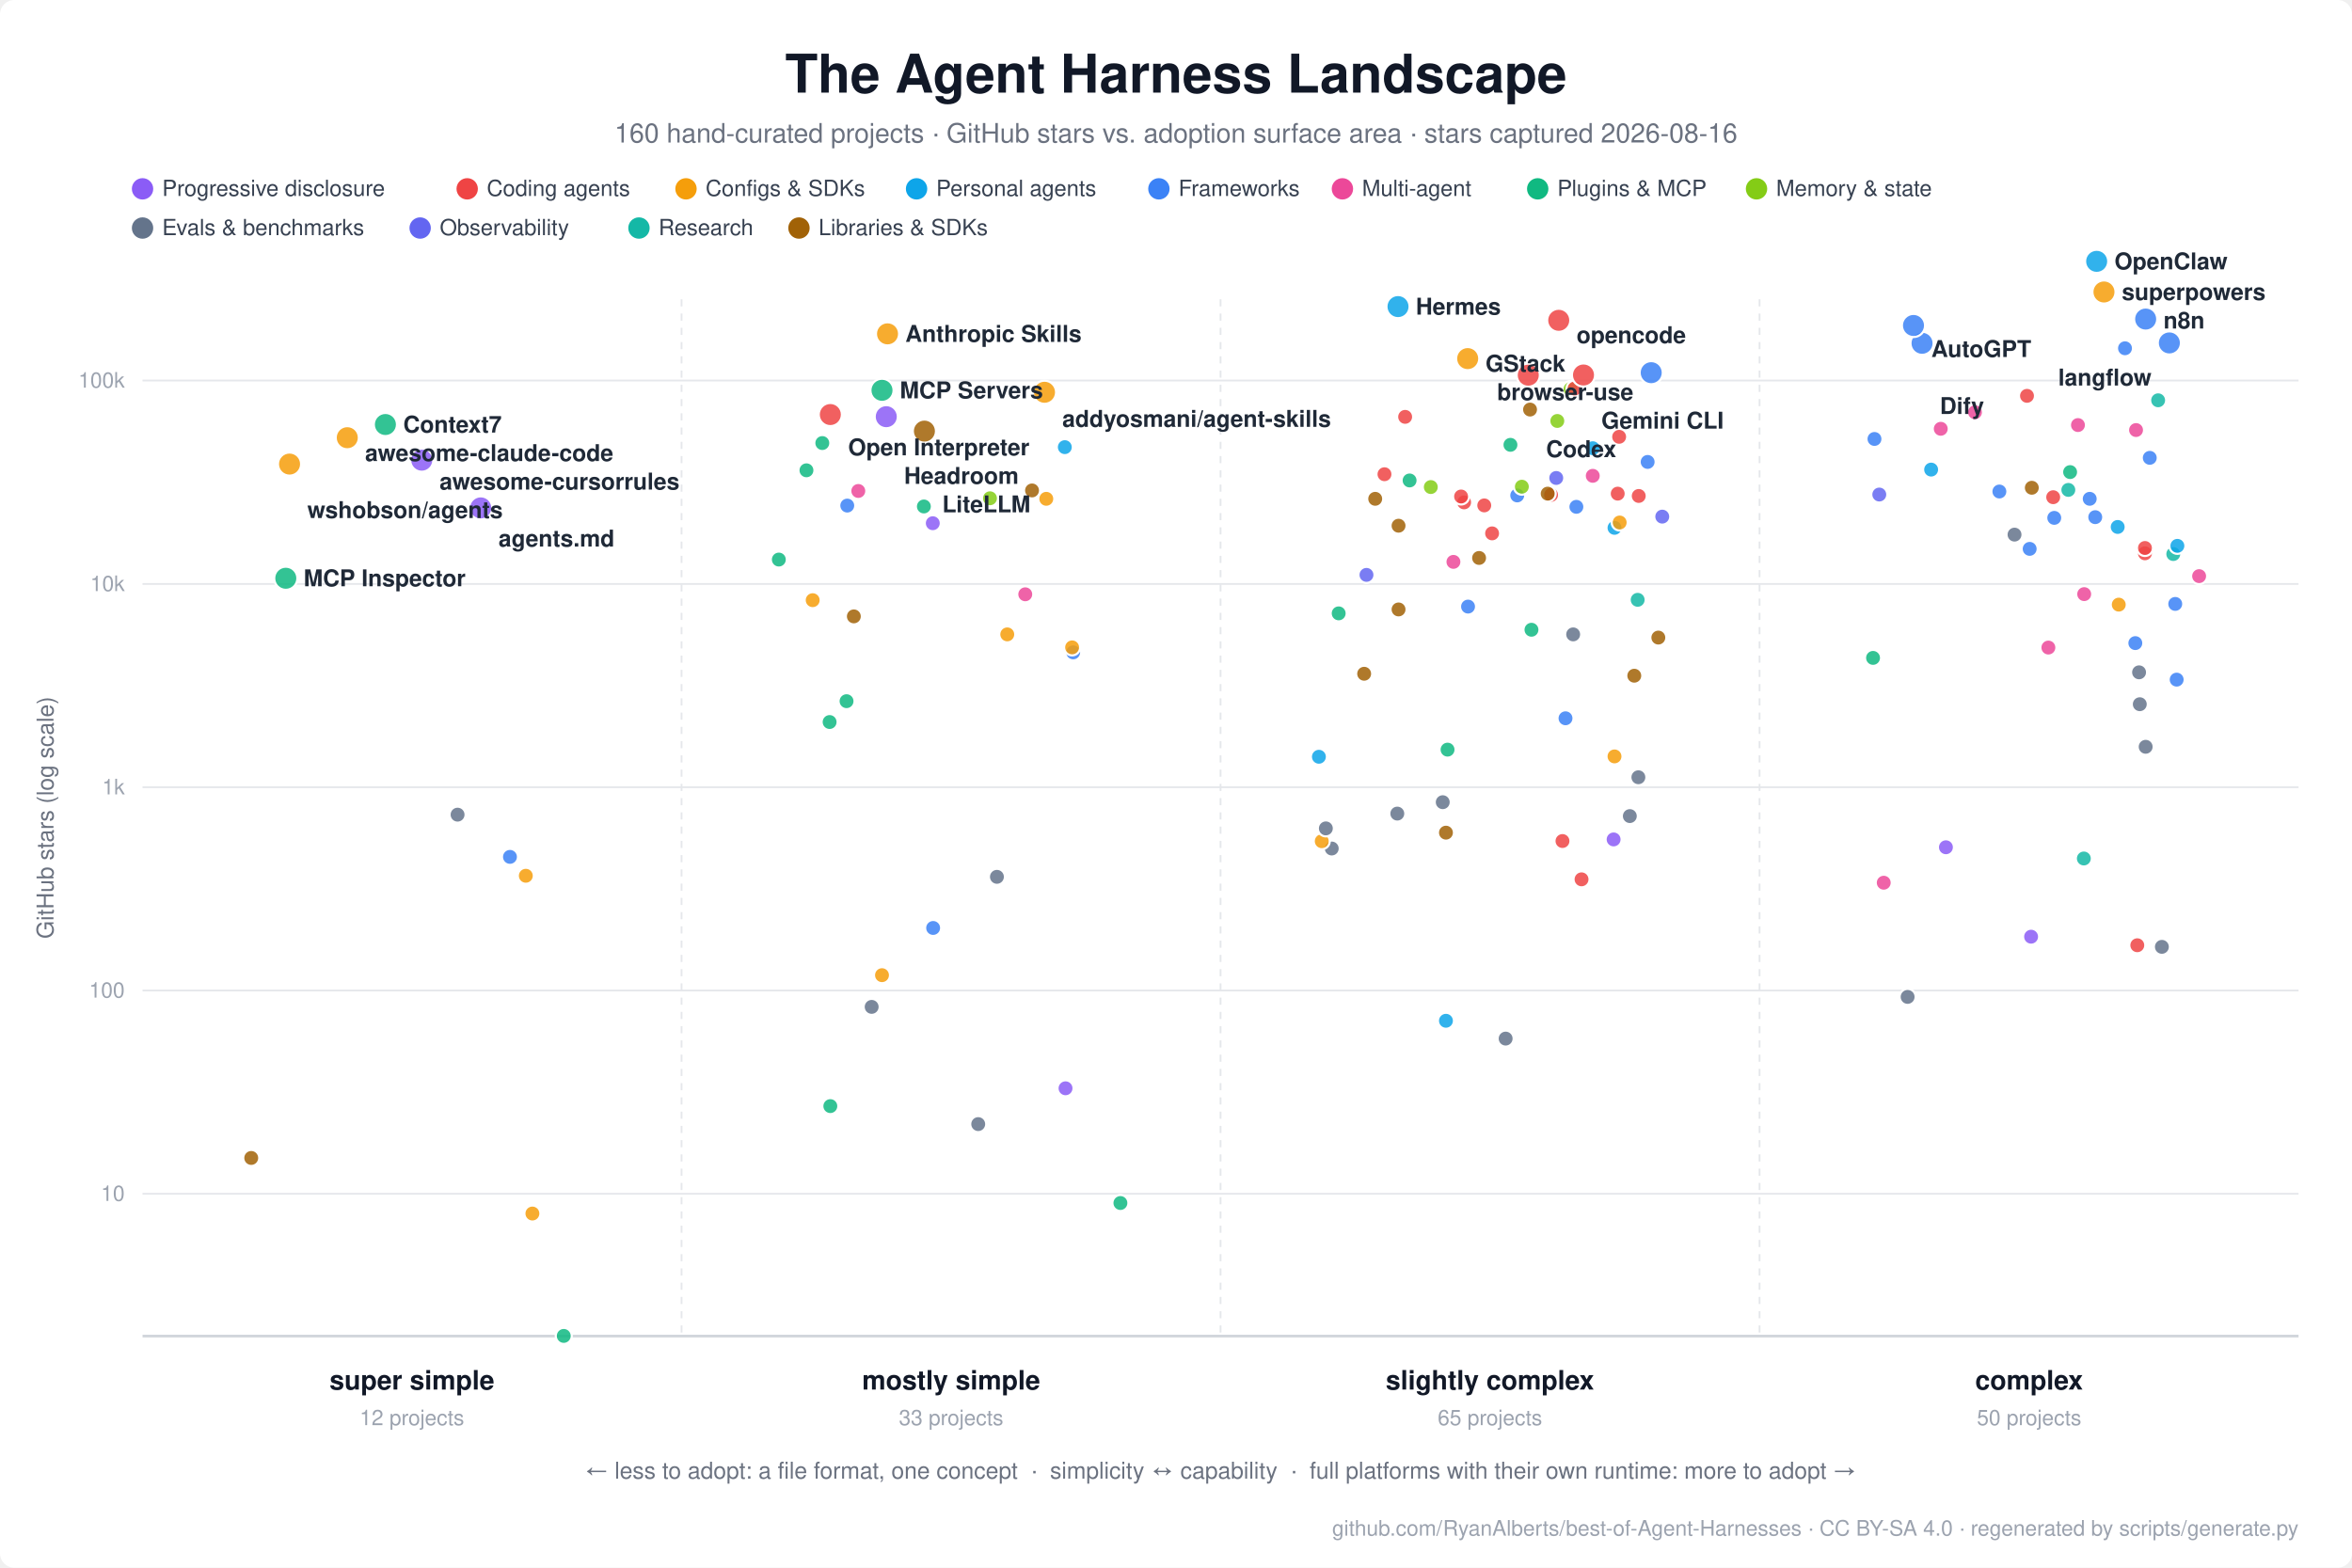
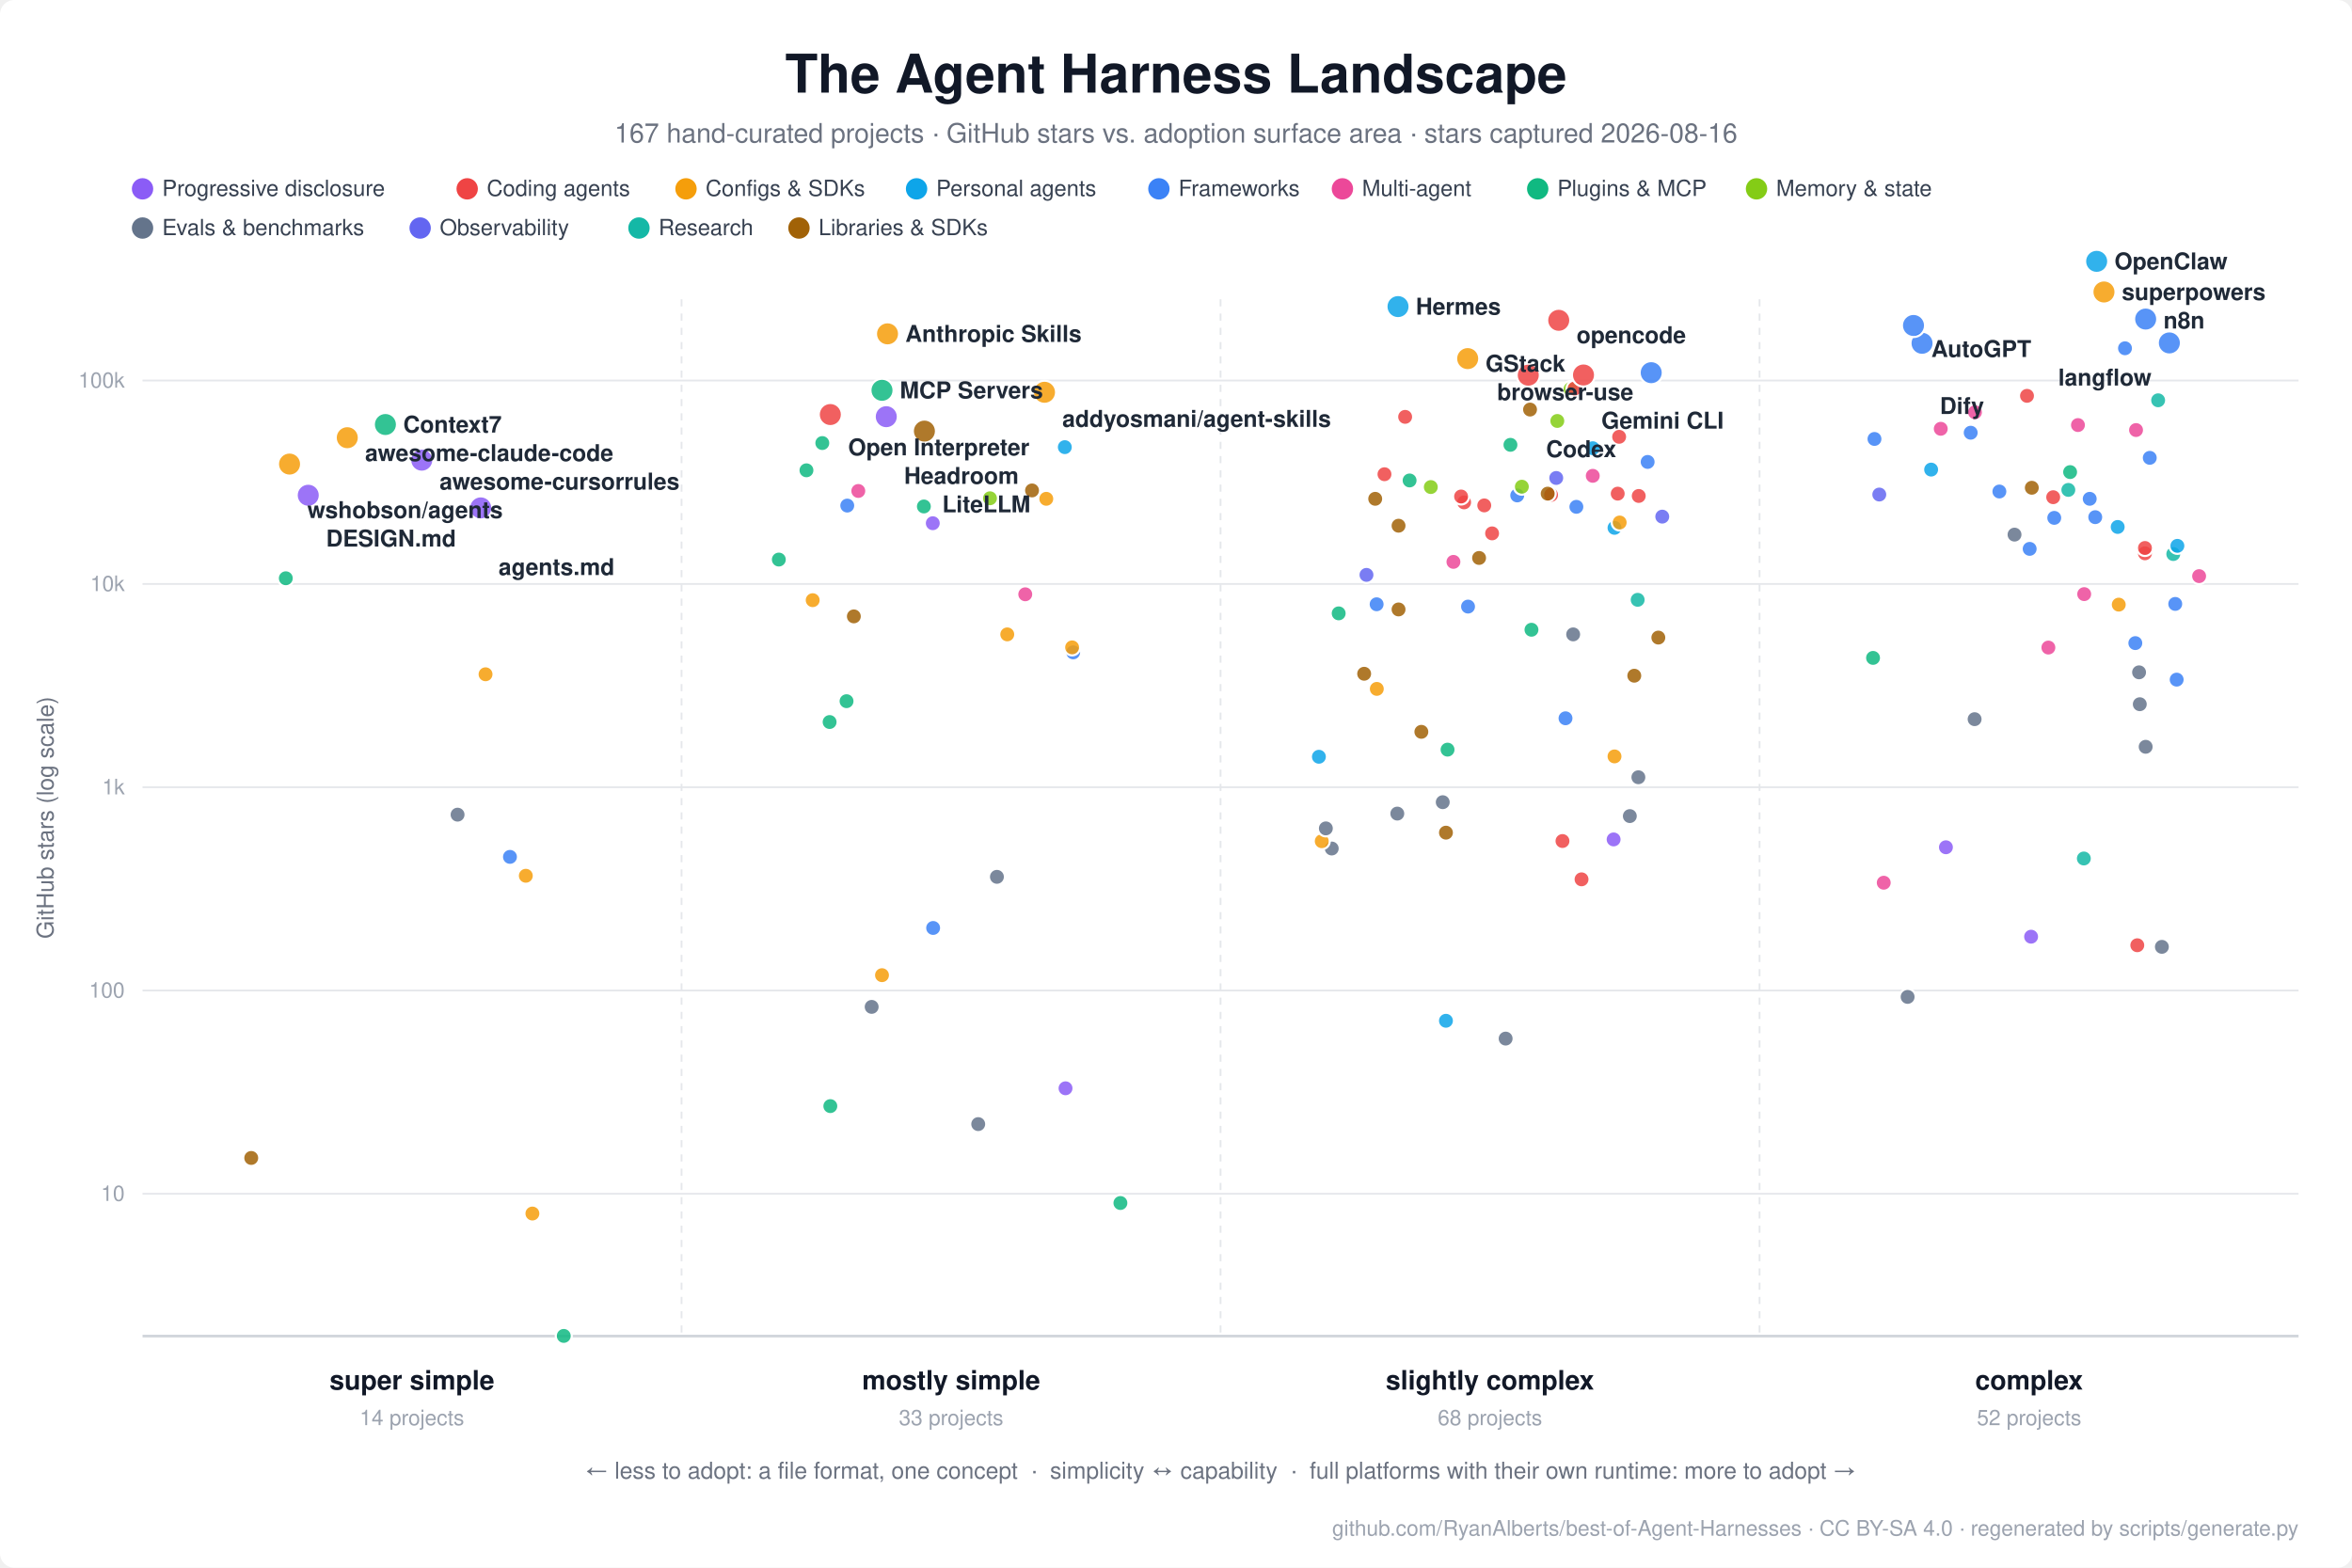
<svg xmlns="http://www.w3.org/2000/svg" viewBox="0 0 1320 880" font-family="-apple-system, 'Segoe UI', Helvetica, Arial, sans-serif">
  <rect width="1320" height="880" fill="#ffffff" rx="8" />
  <text x="660.0" y="52" text-anchor="middle" font-size="30" font-weight="700" fill="#111827">The Agent Harness Landscape</text>
-   <text x="660.0" y="80" text-anchor="middle" font-size="15" fill="#6b7280">160 hand-curated projects · GitHub stars vs. adoption surface area · stars captured 2026-08-16</text>
+   <text x="660.0" y="80" text-anchor="middle" font-size="15" fill="#6b7280">167 hand-curated projects · GitHub stars vs. adoption surface area · stars captured 2026-08-16</text>
  <circle cx="80" cy="106" r="6" fill="#8b5cf6" />
  <text x="91" y="110" font-size="12.5" fill="#374151">Progressive disclosure</text>
  <circle cx="262.2" cy="106" r="6" fill="#ef4444" />
  <text x="273.2" y="110" font-size="12.5" fill="#374151">Coding agents</text>
  <circle cx="385.0" cy="106" r="6" fill="#f59e0b" />
  <text x="396.0" y="110" font-size="12.5" fill="#374151">Configs &amp; SDKs</text>
  <circle cx="514.4" cy="106" r="6" fill="#0ea5e9" />
  <text x="525.4" y="110" font-size="12.5" fill="#374151">Personal agents</text>
  <circle cx="650.4" cy="106" r="6" fill="#3b82f6" />
  <text x="661.4" y="110" font-size="12.5" fill="#374151">Frameworks</text>
  <circle cx="753.4" cy="106" r="6" fill="#ec4899" />
  <text x="764.4" y="110" font-size="12.5" fill="#374151">Multi-agent</text>
  <circle cx="863.0" cy="106" r="6" fill="#10b981" />
  <text x="874.0" y="110" font-size="12.5" fill="#374151">Plugins &amp; MCP</text>
  <circle cx="985.8" cy="106" r="6" fill="#84cc16" />
  <text x="996.8" y="110" font-size="12.5" fill="#374151">Memory &amp; state</text>
  <circle cx="80" cy="128" r="6" fill="#64748b" />
  <text x="91" y="132" font-size="12.5" fill="#374151">Evals &amp; benchmarks</text>
  <circle cx="235.8" cy="128" r="6" fill="#6366f1" />
  <text x="246.8" y="132" font-size="12.5" fill="#374151">Observability</text>
  <circle cx="358.6" cy="128" r="6" fill="#14b8a6" />
  <text x="369.6" y="132" font-size="12.5" fill="#374151">Research</text>
  <circle cx="448.4" cy="128" r="6" fill="#a16207" />
  <text x="459.4" y="132" font-size="12.5" fill="#374151">Libraries &amp; SDKs</text>
  <line x1="80" y1="670.1" x2="1290" y2="670.1" stroke="#e5e7eb" stroke-width="1" />
  <text x="70" y="674.1" text-anchor="end" font-size="12" fill="#9ca3af">10</text>
  <line x1="80" y1="556.0" x2="1290" y2="556.0" stroke="#e5e7eb" stroke-width="1" />
  <text x="70" y="560.0" text-anchor="end" font-size="12" fill="#9ca3af">100</text>
  <line x1="80" y1="441.9" x2="1290" y2="441.9" stroke="#e5e7eb" stroke-width="1" />
  <text x="70" y="445.9" text-anchor="end" font-size="12" fill="#9ca3af">1k</text>
  <line x1="80" y1="327.8" x2="1290" y2="327.8" stroke="#e5e7eb" stroke-width="1" />
  <text x="70" y="331.8" text-anchor="end" font-size="12" fill="#9ca3af">10k</text>
  <line x1="80" y1="213.6" x2="1290" y2="213.6" stroke="#e5e7eb" stroke-width="1" />
  <text x="70" y="217.6" text-anchor="end" font-size="12" fill="#9ca3af">100k</text>
  <text x="30" y="459" font-size="13" fill="#6b7280" transform="rotate(-90 30 459)" text-anchor="middle">GitHub stars (log scale)</text>
  <text x="231.2" y="780" text-anchor="middle" font-size="15" font-weight="600" fill="#111827">super simple</text>
-   <text x="231.2" y="800" text-anchor="middle" font-size="12" fill="#9ca3af">12 projects</text>
+   <text x="231.2" y="800" text-anchor="middle" font-size="12" fill="#9ca3af">14 projects</text>
  <line x1="382.5" y1="168" x2="382.5" y2="750" stroke="#e5e7eb" stroke-width="1" stroke-dasharray="4 4" />
  <text x="533.8" y="780" text-anchor="middle" font-size="15" font-weight="600" fill="#111827">mostly simple</text>
  <text x="533.8" y="800" text-anchor="middle" font-size="12" fill="#9ca3af">33 projects</text>
  <line x1="685.0" y1="168" x2="685.0" y2="750" stroke="#e5e7eb" stroke-width="1" stroke-dasharray="4 4" />
  <text x="836.2" y="780" text-anchor="middle" font-size="15" font-weight="600" fill="#111827">slightly complex</text>
-   <text x="836.2" y="800" text-anchor="middle" font-size="12" fill="#9ca3af">65 projects</text>
+   <text x="836.2" y="800" text-anchor="middle" font-size="12" fill="#9ca3af">68 projects</text>
  <line x1="987.5" y1="168" x2="987.5" y2="750" stroke="#e5e7eb" stroke-width="1" stroke-dasharray="4 4" />
  <text x="1138.8" y="780" text-anchor="middle" font-size="15" font-weight="600" fill="#111827">complex</text>
-   <text x="1138.8" y="800" text-anchor="middle" font-size="12" fill="#9ca3af">50 projects</text>
+   <text x="1138.8" y="800" text-anchor="middle" font-size="12" fill="#9ca3af">52 projects</text>
  <line x1="80" y1="750" x2="1290" y2="750" stroke="#d1d5db" stroke-width="1.5" />
  <text x="685.0" y="830" text-anchor="middle" font-size="13" fill="#6b7280">←  less to adopt: a file format, one concept  ·  simplicity ↔ capability  ·  full platforms with their own runtime: more to adopt  →</text>
  <circle cx="316.4" cy="749.9" r="4.5" fill="#10b981" fill-opacity="0.85" stroke="#ffffff" stroke-width="1.2" />
  <circle cx="298.8" cy="681.2" r="4.5" fill="#f59e0b" fill-opacity="0.85" stroke="#ffffff" stroke-width="1.2" />
  <circle cx="628.8" cy="675.3" r="4.5" fill="#10b981" fill-opacity="0.85" stroke="#ffffff" stroke-width="1.2" />
  <circle cx="141.0" cy="650.0" r="4.5" fill="#a16207" fill-opacity="0.85" stroke="#ffffff" stroke-width="1.2" />
  <circle cx="549.0" cy="631.0" r="4.5" fill="#64748b" fill-opacity="0.85" stroke="#ffffff" stroke-width="1.2" />
  <circle cx="466.0" cy="620.9" r="4.5" fill="#10b981" fill-opacity="0.85" stroke="#ffffff" stroke-width="1.2" />
  <circle cx="598.0" cy="610.9" r="4.5" fill="#8b5cf6" fill-opacity="0.85" stroke="#ffffff" stroke-width="1.2" />
  <circle cx="845.0" cy="583.0" r="4.5" fill="#64748b" fill-opacity="0.85" stroke="#ffffff" stroke-width="1.2" />
  <circle cx="811.5" cy="573.0" r="4.5" fill="#0ea5e9" fill-opacity="0.85" stroke="#ffffff" stroke-width="1.2" />
  <circle cx="489.2" cy="565.2" r="4.5" fill="#64748b" fill-opacity="0.85" stroke="#ffffff" stroke-width="1.2" />
  <circle cx="1070.6" cy="559.6" r="4.5" fill="#64748b" fill-opacity="0.85" stroke="#ffffff" stroke-width="1.2" />
  <circle cx="495.0" cy="547.4" r="4.5" fill="#f59e0b" fill-opacity="0.85" stroke="#ffffff" stroke-width="1.2" />
  <circle cx="1213.3" cy="531.5" r="4.5" fill="#64748b" fill-opacity="0.85" stroke="#ffffff" stroke-width="1.2" />
  <circle cx="1199.5" cy="530.6" r="4.5" fill="#ef4444" fill-opacity="0.85" stroke="#ffffff" stroke-width="1.2" />
  <circle cx="1139.9" cy="525.8" r="4.5" fill="#8b5cf6" fill-opacity="0.85" stroke="#ffffff" stroke-width="1.2" />
  <circle cx="523.7" cy="520.9" r="4.5" fill="#3b82f6" fill-opacity="0.85" stroke="#ffffff" stroke-width="1.2" />
  <circle cx="1057.2" cy="495.5" r="4.5" fill="#ec4899" fill-opacity="0.85" stroke="#ffffff" stroke-width="1.2" />
  <circle cx="887.6" cy="493.6" r="4.5" fill="#ef4444" fill-opacity="0.85" stroke="#ffffff" stroke-width="1.2" />
  <circle cx="559.5" cy="492.2" r="4.5" fill="#64748b" fill-opacity="0.85" stroke="#ffffff" stroke-width="1.2" />
  <circle cx="295.1" cy="491.6" r="4.5" fill="#f59e0b" fill-opacity="0.85" stroke="#ffffff" stroke-width="1.2" />
  <circle cx="1169.5" cy="481.9" r="4.5" fill="#14b8a6" fill-opacity="0.85" stroke="#ffffff" stroke-width="1.2" />
  <circle cx="286.2" cy="481.0" r="4.5" fill="#3b82f6" fill-opacity="0.85" stroke="#ffffff" stroke-width="1.2" />
  <circle cx="747.4" cy="476.3" r="4.5" fill="#64748b" fill-opacity="0.85" stroke="#ffffff" stroke-width="1.2" />
  <circle cx="1092.1" cy="475.6" r="4.5" fill="#8b5cf6" fill-opacity="0.85" stroke="#ffffff" stroke-width="1.2" />
  <circle cx="741.8" cy="472.2" r="4.5" fill="#f59e0b" fill-opacity="0.85" stroke="#ffffff" stroke-width="1.2" />
  <circle cx="876.9" cy="472.1" r="4.5" fill="#ef4444" fill-opacity="0.85" stroke="#ffffff" stroke-width="1.2" />
  <circle cx="905.6" cy="471.2" r="4.5" fill="#8b5cf6" fill-opacity="0.85" stroke="#ffffff" stroke-width="1.2" />
  <circle cx="811.5" cy="467.4" r="4.5" fill="#a16207" fill-opacity="0.85" stroke="#ffffff" stroke-width="1.2" />
  <circle cx="744.1" cy="465.0" r="4.5" fill="#64748b" fill-opacity="0.85" stroke="#ffffff" stroke-width="1.2" />
  <circle cx="914.7" cy="458.1" r="4.5" fill="#64748b" fill-opacity="0.85" stroke="#ffffff" stroke-width="1.2" />
  <circle cx="256.8" cy="457.3" r="4.5" fill="#64748b" fill-opacity="0.85" stroke="#ffffff" stroke-width="1.2" />
  <circle cx="784.2" cy="456.7" r="4.5" fill="#64748b" fill-opacity="0.85" stroke="#ffffff" stroke-width="1.2" />
  <circle cx="809.7" cy="450.3" r="4.5" fill="#64748b" fill-opacity="0.85" stroke="#ffffff" stroke-width="1.2" />
  <circle cx="919.5" cy="436.3" r="4.5" fill="#64748b" fill-opacity="0.85" stroke="#ffffff" stroke-width="1.2" />
  <circle cx="740.2" cy="424.8" r="4.5" fill="#0ea5e9" fill-opacity="0.85" stroke="#ffffff" stroke-width="1.2" />
  <circle cx="906.1" cy="424.6" r="4.5" fill="#f59e0b" fill-opacity="0.85" stroke="#ffffff" stroke-width="1.2" />
  <circle cx="812.4" cy="420.8" r="4.5" fill="#10b981" fill-opacity="0.85" stroke="#ffffff" stroke-width="1.2" />
  <circle cx="1204.2" cy="419.2" r="4.5" fill="#64748b" fill-opacity="0.85" stroke="#ffffff" stroke-width="1.2" />
+   <circle cx="797.7" cy="410.8" r="4.5" fill="#a16207" fill-opacity="0.85" stroke="#ffffff" stroke-width="1.2" />
  <circle cx="465.6" cy="405.3" r="4.5" fill="#10b981" fill-opacity="0.85" stroke="#ffffff" stroke-width="1.2" />
+   <circle cx="1108.2" cy="403.7" r="4.5" fill="#64748b" fill-opacity="0.85" stroke="#ffffff" stroke-width="1.2" />
  <circle cx="878.6" cy="403.2" r="4.5" fill="#3b82f6" fill-opacity="0.85" stroke="#ffffff" stroke-width="1.2" />
  <circle cx="1200.9" cy="395.3" r="4.5" fill="#64748b" fill-opacity="0.85" stroke="#ffffff" stroke-width="1.2" />
  <circle cx="475.1" cy="393.6" r="4.5" fill="#10b981" fill-opacity="0.85" stroke="#ffffff" stroke-width="1.2" />
+   <circle cx="772.7" cy="386.7" r="4.5" fill="#f59e0b" fill-opacity="0.85" stroke="#ffffff" stroke-width="1.2" />
  <circle cx="1221.6" cy="381.5" r="4.5" fill="#3b82f6" fill-opacity="0.85" stroke="#ffffff" stroke-width="1.2" />
  <circle cx="917.2" cy="379.3" r="4.5" fill="#a16207" fill-opacity="0.85" stroke="#ffffff" stroke-width="1.2" />
+   <circle cx="272.5" cy="378.5" r="4.5" fill="#f59e0b" fill-opacity="0.85" stroke="#ffffff" stroke-width="1.2" />
  <circle cx="765.6" cy="378.2" r="4.5" fill="#a16207" fill-opacity="0.85" stroke="#ffffff" stroke-width="1.2" />
  <circle cx="1200.5" cy="377.4" r="4.5" fill="#64748b" fill-opacity="0.85" stroke="#ffffff" stroke-width="1.2" />
  <circle cx="1051.2" cy="369.3" r="4.5" fill="#10b981" fill-opacity="0.85" stroke="#ffffff" stroke-width="1.2" />
  <circle cx="602.3" cy="366.2" r="4.5" fill="#3b82f6" fill-opacity="0.85" stroke="#ffffff" stroke-width="1.2" />
  <circle cx="1149.6" cy="363.5" r="4.5" fill="#ec4899" fill-opacity="0.85" stroke="#ffffff" stroke-width="1.2" />
  <circle cx="601.7" cy="363.4" r="4.5" fill="#f59e0b" fill-opacity="0.85" stroke="#ffffff" stroke-width="1.2" />
  <circle cx="1198.4" cy="361.0" r="4.5" fill="#3b82f6" fill-opacity="0.85" stroke="#ffffff" stroke-width="1.2" />
  <circle cx="930.7" cy="357.9" r="4.5" fill="#a16207" fill-opacity="0.85" stroke="#ffffff" stroke-width="1.2" />
  <circle cx="565.3" cy="356.1" r="4.5" fill="#f59e0b" fill-opacity="0.85" stroke="#ffffff" stroke-width="1.2" />
  <circle cx="882.9" cy="356.1" r="4.5" fill="#64748b" fill-opacity="0.85" stroke="#ffffff" stroke-width="1.2" />
  <circle cx="859.5" cy="353.5" r="4.5" fill="#10b981" fill-opacity="0.85" stroke="#ffffff" stroke-width="1.2" />
  <circle cx="479.2" cy="346.0" r="4.5" fill="#a16207" fill-opacity="0.85" stroke="#ffffff" stroke-width="1.2" />
  <circle cx="751.3" cy="344.3" r="4.5" fill="#10b981" fill-opacity="0.85" stroke="#ffffff" stroke-width="1.2" />
  <circle cx="784.9" cy="342.1" r="4.5" fill="#a16207" fill-opacity="0.85" stroke="#ffffff" stroke-width="1.2" />
  <circle cx="823.9" cy="340.5" r="4.5" fill="#3b82f6" fill-opacity="0.85" stroke="#ffffff" stroke-width="1.2" />
  <circle cx="1189.1" cy="339.4" r="4.5" fill="#f59e0b" fill-opacity="0.85" stroke="#ffffff" stroke-width="1.2" />
+   <circle cx="772.6" cy="339.2" r="4.5" fill="#3b82f6" fill-opacity="0.85" stroke="#ffffff" stroke-width="1.2" />
  <circle cx="1220.8" cy="339.0" r="4.5" fill="#3b82f6" fill-opacity="0.85" stroke="#ffffff" stroke-width="1.2" />
  <circle cx="456.1" cy="336.9" r="4.5" fill="#f59e0b" fill-opacity="0.85" stroke="#ffffff" stroke-width="1.2" />
  <circle cx="919.1" cy="336.7" r="4.5" fill="#14b8a6" fill-opacity="0.85" stroke="#ffffff" stroke-width="1.2" />
  <circle cx="575.4" cy="333.6" r="4.5" fill="#ec4899" fill-opacity="0.85" stroke="#ffffff" stroke-width="1.2" />
  <circle cx="1169.7" cy="333.5" r="4.5" fill="#ec4899" fill-opacity="0.85" stroke="#ffffff" stroke-width="1.2" />
-   <circle cx="160.4" cy="324.6" r="6.5" fill="#10b981" fill-opacity="0.85" stroke="#ffffff" stroke-width="1.2" />
+   <circle cx="160.4" cy="324.6" r="4.5" fill="#10b981" fill-opacity="0.85" stroke="#ffffff" stroke-width="1.2" />
  <circle cx="1234.2" cy="323.4" r="4.5" fill="#ec4899" fill-opacity="0.85" stroke="#ffffff" stroke-width="1.2" />
  <circle cx="766.9" cy="322.7" r="4.5" fill="#6366f1" fill-opacity="0.85" stroke="#ffffff" stroke-width="1.2" />
  <circle cx="815.7" cy="315.4" r="4.5" fill="#ec4899" fill-opacity="0.85" stroke="#ffffff" stroke-width="1.2" />
  <circle cx="437.1" cy="314.1" r="4.5" fill="#10b981" fill-opacity="0.85" stroke="#ffffff" stroke-width="1.2" />
  <circle cx="830.1" cy="313.2" r="4.5" fill="#a16207" fill-opacity="0.85" stroke="#ffffff" stroke-width="1.2" />
  <circle cx="1219.7" cy="311.0" r="4.5" fill="#14b8a6" fill-opacity="0.85" stroke="#ffffff" stroke-width="1.2" />
  <circle cx="1203.8" cy="310.6" r="4.5" fill="#ef4444" fill-opacity="0.85" stroke="#ffffff" stroke-width="1.2" />
  <circle cx="1139.1" cy="308.1" r="4.5" fill="#3b82f6" fill-opacity="0.85" stroke="#ffffff" stroke-width="1.2" />
  <circle cx="1203.8" cy="307.6" r="4.5" fill="#ef4444" fill-opacity="0.85" stroke="#ffffff" stroke-width="1.2" />
  <circle cx="1222.0" cy="306.4" r="4.5" fill="#0ea5e9" fill-opacity="0.85" stroke="#ffffff" stroke-width="1.2" />
  <circle cx="1130.6" cy="300.1" r="4.5" fill="#64748b" fill-opacity="0.85" stroke="#ffffff" stroke-width="1.2" />
  <circle cx="837.4" cy="299.4" r="4.5" fill="#ef4444" fill-opacity="0.85" stroke="#ffffff" stroke-width="1.2" />
  <circle cx="906.1" cy="296.3" r="4.5" fill="#0ea5e9" fill-opacity="0.85" stroke="#ffffff" stroke-width="1.2" />
  <circle cx="1188.5" cy="295.8" r="4.5" fill="#0ea5e9" fill-opacity="0.85" stroke="#ffffff" stroke-width="1.2" />
  <circle cx="784.9" cy="295.1" r="4.5" fill="#a16207" fill-opacity="0.85" stroke="#ffffff" stroke-width="1.2" />
  <circle cx="523.5" cy="293.7" r="4.5" fill="#8b5cf6" fill-opacity="0.85" stroke="#ffffff" stroke-width="1.2" />
  <circle cx="909.0" cy="293.3" r="4.5" fill="#f59e0b" fill-opacity="0.85" stroke="#ffffff" stroke-width="1.2" />
  <circle cx="1152.9" cy="290.7" r="4.5" fill="#3b82f6" fill-opacity="0.85" stroke="#ffffff" stroke-width="1.2" />
  <circle cx="1175.9" cy="290.3" r="4.5" fill="#3b82f6" fill-opacity="0.85" stroke="#ffffff" stroke-width="1.2" />
  <circle cx="932.9" cy="290.0" r="4.5" fill="#6366f1" fill-opacity="0.85" stroke="#ffffff" stroke-width="1.2" />
  <circle cx="269.8" cy="285.1" r="6.5" fill="#8b5cf6" fill-opacity="0.85" stroke="#ffffff" stroke-width="1.2" />
  <circle cx="884.7" cy="284.5" r="4.5" fill="#3b82f6" fill-opacity="0.85" stroke="#ffffff" stroke-width="1.2" />
  <circle cx="518.5" cy="284.3" r="4.5" fill="#10b981" fill-opacity="0.85" stroke="#ffffff" stroke-width="1.2" />
  <circle cx="475.5" cy="283.8" r="4.5" fill="#3b82f6" fill-opacity="0.85" stroke="#ffffff" stroke-width="1.2" />
  <circle cx="833.0" cy="283.7" r="4.5" fill="#ef4444" fill-opacity="0.85" stroke="#ffffff" stroke-width="1.2" />
  <circle cx="821.7" cy="282.0" r="4.5" fill="#ef4444" fill-opacity="0.85" stroke="#ffffff" stroke-width="1.2" />
  <circle cx="587.2" cy="280.0" r="4.5" fill="#f59e0b" fill-opacity="0.85" stroke="#ffffff" stroke-width="1.2" />
  <circle cx="1172.8" cy="280.0" r="4.5" fill="#3b82f6" fill-opacity="0.85" stroke="#ffffff" stroke-width="1.2" />
  <circle cx="771.8" cy="280.0" r="4.5" fill="#a16207" fill-opacity="0.85" stroke="#ffffff" stroke-width="1.2" />
  <circle cx="555.6" cy="279.7" r="4.5" fill="#84cc16" fill-opacity="0.85" stroke="#ffffff" stroke-width="1.2" />
  <circle cx="1152.3" cy="279.1" r="4.5" fill="#ef4444" fill-opacity="0.85" stroke="#ffffff" stroke-width="1.2" />
  <circle cx="820.0" cy="278.7" r="4.5" fill="#ef4444" fill-opacity="0.85" stroke="#ffffff" stroke-width="1.2" />
  <circle cx="919.7" cy="278.4" r="4.5" fill="#ef4444" fill-opacity="0.85" stroke="#ffffff" stroke-width="1.2" />
  <circle cx="851.5" cy="278.1" r="4.5" fill="#3b82f6" fill-opacity="0.85" stroke="#ffffff" stroke-width="1.2" />
+   <circle cx="173.0" cy="278.0" r="6.5" fill="#8b5cf6" fill-opacity="0.85" stroke="#ffffff" stroke-width="1.2" />
  <circle cx="870.5" cy="277.8" r="4.5" fill="#ef4444" fill-opacity="0.85" stroke="#ffffff" stroke-width="1.2" />
  <circle cx="1054.7" cy="277.6" r="4.5" fill="#6366f1" fill-opacity="0.85" stroke="#ffffff" stroke-width="1.2" />
  <circle cx="868.6" cy="277.1" r="4.5" fill="#a16207" fill-opacity="0.85" stroke="#ffffff" stroke-width="1.2" />
  <circle cx="907.9" cy="277.1" r="4.5" fill="#ef4444" fill-opacity="0.85" stroke="#ffffff" stroke-width="1.2" />
  <circle cx="1122.1" cy="275.9" r="4.5" fill="#3b82f6" fill-opacity="0.85" stroke="#ffffff" stroke-width="1.2" />
  <circle cx="481.7" cy="275.6" r="4.5" fill="#ec4899" fill-opacity="0.85" stroke="#ffffff" stroke-width="1.2" />
  <circle cx="579.2" cy="275.3" r="4.5" fill="#a16207" fill-opacity="0.85" stroke="#ffffff" stroke-width="1.2" />
  <circle cx="1160.8" cy="275.0" r="4.5" fill="#14b8a6" fill-opacity="0.85" stroke="#ffffff" stroke-width="1.2" />
  <circle cx="1140.3" cy="273.8" r="4.5" fill="#a16207" fill-opacity="0.85" stroke="#ffffff" stroke-width="1.2" />
  <circle cx="803.0" cy="273.4" r="4.5" fill="#84cc16" fill-opacity="0.85" stroke="#ffffff" stroke-width="1.2" />
  <circle cx="854.1" cy="273.2" r="4.5" fill="#84cc16" fill-opacity="0.85" stroke="#ffffff" stroke-width="1.2" />
  <circle cx="791.1" cy="269.7" r="4.5" fill="#10b981" fill-opacity="0.85" stroke="#ffffff" stroke-width="1.2" />
  <circle cx="873.4" cy="268.3" r="4.5" fill="#6366f1" fill-opacity="0.85" stroke="#ffffff" stroke-width="1.2" />
  <circle cx="893.9" cy="267.1" r="4.5" fill="#ec4899" fill-opacity="0.85" stroke="#ffffff" stroke-width="1.2" />
  <circle cx="777.0" cy="266.2" r="4.5" fill="#ef4444" fill-opacity="0.85" stroke="#ffffff" stroke-width="1.2" />
  <circle cx="1161.8" cy="265.0" r="4.5" fill="#10b981" fill-opacity="0.85" stroke="#ffffff" stroke-width="1.2" />
  <circle cx="452.6" cy="264.0" r="4.5" fill="#10b981" fill-opacity="0.85" stroke="#ffffff" stroke-width="1.2" />
  <circle cx="1083.8" cy="263.6" r="4.5" fill="#0ea5e9" fill-opacity="0.85" stroke="#ffffff" stroke-width="1.2" />
  <circle cx="162.5" cy="260.5" r="6.5" fill="#f59e0b" fill-opacity="0.85" stroke="#ffffff" stroke-width="1.2" />
  <circle cx="924.7" cy="259.3" r="4.5" fill="#3b82f6" fill-opacity="0.85" stroke="#ffffff" stroke-width="1.2" />
  <circle cx="236.7" cy="258.3" r="6.5" fill="#8b5cf6" fill-opacity="0.85" stroke="#ffffff" stroke-width="1.2" />
  <circle cx="1206.5" cy="257.0" r="4.5" fill="#3b82f6" fill-opacity="0.85" stroke="#ffffff" stroke-width="1.2" />
  <circle cx="893.9" cy="251.6" r="4.5" fill="#0ea5e9" fill-opacity="0.85" stroke="#ffffff" stroke-width="1.2" />
  <circle cx="597.6" cy="251.0" r="4.5" fill="#0ea5e9" fill-opacity="0.85" stroke="#ffffff" stroke-width="1.2" />
  <circle cx="847.7" cy="249.7" r="4.5" fill="#10b981" fill-opacity="0.85" stroke="#ffffff" stroke-width="1.2" />
  <circle cx="461.5" cy="248.7" r="4.5" fill="#10b981" fill-opacity="0.85" stroke="#ffffff" stroke-width="1.2" />
  <circle cx="1052.0" cy="246.4" r="4.5" fill="#3b82f6" fill-opacity="0.85" stroke="#ffffff" stroke-width="1.2" />
  <circle cx="194.9" cy="245.7" r="6.5" fill="#f59e0b" fill-opacity="0.85" stroke="#ffffff" stroke-width="1.2" />
  <circle cx="908.7" cy="245.2" r="4.5" fill="#ef4444" fill-opacity="0.85" stroke="#ffffff" stroke-width="1.2" />
+   <circle cx="1106.0" cy="242.9" r="4.5" fill="#3b82f6" fill-opacity="0.85" stroke="#ffffff" stroke-width="1.2" />
  <circle cx="518.8" cy="242.0" r="6.5" fill="#a16207" fill-opacity="0.85" stroke="#ffffff" stroke-width="1.2" />
  <circle cx="1198.8" cy="241.4" r="4.5" fill="#ec4899" fill-opacity="0.85" stroke="#ffffff" stroke-width="1.2" />
  <circle cx="1089.2" cy="240.7" r="4.5" fill="#ec4899" fill-opacity="0.85" stroke="#ffffff" stroke-width="1.2" />
  <circle cx="1166.2" cy="238.6" r="4.5" fill="#ec4899" fill-opacity="0.85" stroke="#ffffff" stroke-width="1.2" />
  <circle cx="216.3" cy="238.3" r="6.5" fill="#10b981" fill-opacity="0.85" stroke="#ffffff" stroke-width="1.2" />
  <circle cx="874.0" cy="236.3" r="4.5" fill="#84cc16" fill-opacity="0.85" stroke="#ffffff" stroke-width="1.2" />
  <circle cx="788.6" cy="234.0" r="4.5" fill="#ef4444" fill-opacity="0.85" stroke="#ffffff" stroke-width="1.2" />
  <circle cx="497.4" cy="233.9" r="6.5" fill="#8b5cf6" fill-opacity="0.85" stroke="#ffffff" stroke-width="1.2" />
  <circle cx="466.0" cy="232.7" r="6.5" fill="#ef4444" fill-opacity="0.85" stroke="#ffffff" stroke-width="1.2" />
  <circle cx="1108.4" cy="231.4" r="4.5" fill="#ec4899" fill-opacity="0.85" stroke="#ffffff" stroke-width="1.2" />
  <circle cx="858.7" cy="229.9" r="4.5" fill="#a16207" fill-opacity="0.85" stroke="#ffffff" stroke-width="1.2" />
  <circle cx="1211.2" cy="224.7" r="4.5" fill="#14b8a6" fill-opacity="0.85" stroke="#ffffff" stroke-width="1.2" />
  <circle cx="1137.6" cy="222.2" r="4.5" fill="#ef4444" fill-opacity="0.85" stroke="#ffffff" stroke-width="1.2" />
  <circle cx="586.2" cy="220.2" r="6.5" fill="#f59e0b" fill-opacity="0.85" stroke="#ffffff" stroke-width="1.2" />
  <circle cx="495.0" cy="219.1" r="6.5" fill="#10b981" fill-opacity="0.85" stroke="#ffffff" stroke-width="1.2" />
  <circle cx="881.4" cy="218.4" r="4.5" fill="#84cc16" fill-opacity="0.85" stroke="#ffffff" stroke-width="1.2" />
  <circle cx="883.7" cy="218.1" r="4.5" fill="#ef4444" fill-opacity="0.85" stroke="#ffffff" stroke-width="1.2" />
  <circle cx="857.7" cy="210.6" r="6.5" fill="#ef4444" fill-opacity="0.85" stroke="#ffffff" stroke-width="1.2" />
  <circle cx="888.7" cy="210.5" r="6.5" fill="#ef4444" fill-opacity="0.85" stroke="#ffffff" stroke-width="1.2" />
  <circle cx="926.7" cy="209.2" r="6.5" fill="#3b82f6" fill-opacity="0.85" stroke="#ffffff" stroke-width="1.2" />
  <circle cx="823.7" cy="201.3" r="6.5" fill="#f59e0b" fill-opacity="0.85" stroke="#ffffff" stroke-width="1.2" />
  <circle cx="1192.6" cy="195.5" r="4.5" fill="#3b82f6" fill-opacity="0.85" stroke="#ffffff" stroke-width="1.2" />
  <circle cx="1078.7" cy="192.7" r="6.5" fill="#3b82f6" fill-opacity="0.85" stroke="#ffffff" stroke-width="1.2" />
  <circle cx="1217.5" cy="192.5" r="6.5" fill="#3b82f6" fill-opacity="0.85" stroke="#ffffff" stroke-width="1.2" />
  <circle cx="498.1" cy="187.4" r="6.5" fill="#f59e0b" fill-opacity="0.85" stroke="#ffffff" stroke-width="1.2" />
  <circle cx="1073.9" cy="182.7" r="6.5" fill="#3b82f6" fill-opacity="0.85" stroke="#ffffff" stroke-width="1.2" />
  <circle cx="874.8" cy="179.8" r="6.5" fill="#ef4444" fill-opacity="0.85" stroke="#ffffff" stroke-width="1.2" />
  <circle cx="1204.2" cy="179.1" r="6.5" fill="#3b82f6" fill-opacity="0.85" stroke="#ffffff" stroke-width="1.2" />
  <circle cx="784.6" cy="172.1" r="6.5" fill="#0ea5e9" fill-opacity="0.85" stroke="#ffffff" stroke-width="1.2" />
  <circle cx="1180.8" cy="163.9" r="6.5" fill="#f59e0b" fill-opacity="0.85" stroke="#ffffff" stroke-width="1.2" />
  <circle cx="1176.7" cy="146.7" r="6.5" fill="#0ea5e9" fill-opacity="0.85" stroke="#ffffff" stroke-width="1.2" />
  <text x="226.3" y="242.8" text-anchor="start" font-size="13" font-weight="600" fill="#1f2937">Context7</text>
  <text x="204.9" y="258.8" text-anchor="start" font-size="13" font-weight="600" fill="#1f2937">awesome-claude-code</text>
  <text x="246.7" y="274.8" text-anchor="start" font-size="13" font-weight="600" fill="#1f2937">awesome-cursorrules</text>
  <text x="172.5" y="290.8" text-anchor="start" font-size="13" font-weight="600" fill="#1f2937">wshobson/agents</text>
-   <text x="279.8" y="306.8" text-anchor="start" font-size="13" font-weight="600" fill="#1f2937">agents.md</text>
-   <text x="170.4" y="329.1" text-anchor="start" font-size="13" font-weight="600" fill="#1f2937">MCP Inspector</text>
+   <text x="183.0" y="306.8" text-anchor="start" font-size="13" font-weight="600" fill="#1f2937">DESIGN.md</text>
+   <text x="279.8" y="322.8" text-anchor="start" font-size="13" font-weight="600" fill="#1f2937">agents.md</text>
  <text x="508.1" y="191.9" text-anchor="start" font-size="13" font-weight="600" fill="#1f2937">Anthropic Skills</text>
  <text x="505.0" y="223.6" text-anchor="start" font-size="13" font-weight="600" fill="#1f2937">MCP Servers</text>
  <text x="596.2" y="239.6" text-anchor="start" font-size="13" font-weight="600" fill="#1f2937">addyosmani/agent-skills</text>
  <text x="476.0" y="255.6" text-anchor="start" font-size="13" font-weight="600" fill="#1f2937">Open Interpreter</text>
  <text x="507.4" y="271.6" text-anchor="start" font-size="13" font-weight="600" fill="#1f2937">Headroom</text>
  <text x="528.8" y="287.6" text-anchor="start" font-size="13" font-weight="600" fill="#1f2937">LiteLLM</text>
  <text x="794.6" y="176.6" text-anchor="start" font-size="13" font-weight="600" fill="#1f2937">Hermes</text>
  <text x="884.8" y="192.6" text-anchor="start" font-size="13" font-weight="600" fill="#1f2937">opencode</text>
  <text x="833.7" y="208.6" text-anchor="start" font-size="13" font-weight="600" fill="#1f2937">GStack</text>
  <text x="916.7" y="224.6" text-anchor="end" font-size="13" font-weight="600" fill="#1f2937">browser-use</text>
  <text x="898.7" y="240.6" text-anchor="start" font-size="13" font-weight="600" fill="#1f2937">Gemini CLI</text>
  <text x="867.7" y="256.6" text-anchor="start" font-size="13" font-weight="600" fill="#1f2937">Codex</text>
  <text x="1186.7" y="151.2" text-anchor="start" font-size="13" font-weight="600" fill="#1f2937">OpenClaw</text>
  <text x="1190.8" y="168.4" text-anchor="start" font-size="13" font-weight="600" fill="#1f2937">superpowers</text>
  <text x="1214.2" y="184.4" text-anchor="start" font-size="13" font-weight="600" fill="#1f2937">n8n</text>
  <text x="1083.9" y="200.4" text-anchor="start" font-size="13" font-weight="600" fill="#1f2937">AutoGPT</text>
  <text x="1207.5" y="216.4" text-anchor="end" font-size="13" font-weight="600" fill="#1f2937">langflow</text>
  <text x="1088.7" y="232.4" text-anchor="start" font-size="13" font-weight="600" fill="#1f2937">Dify</text>
  <text x="1290" y="862" text-anchor="end" font-size="12" fill="#9ca3af">github.com/RyanAlberts/best-of-Agent-Harnesses · CC BY-SA 4.0 · regenerated by scripts/generate.py</text>
</svg>
